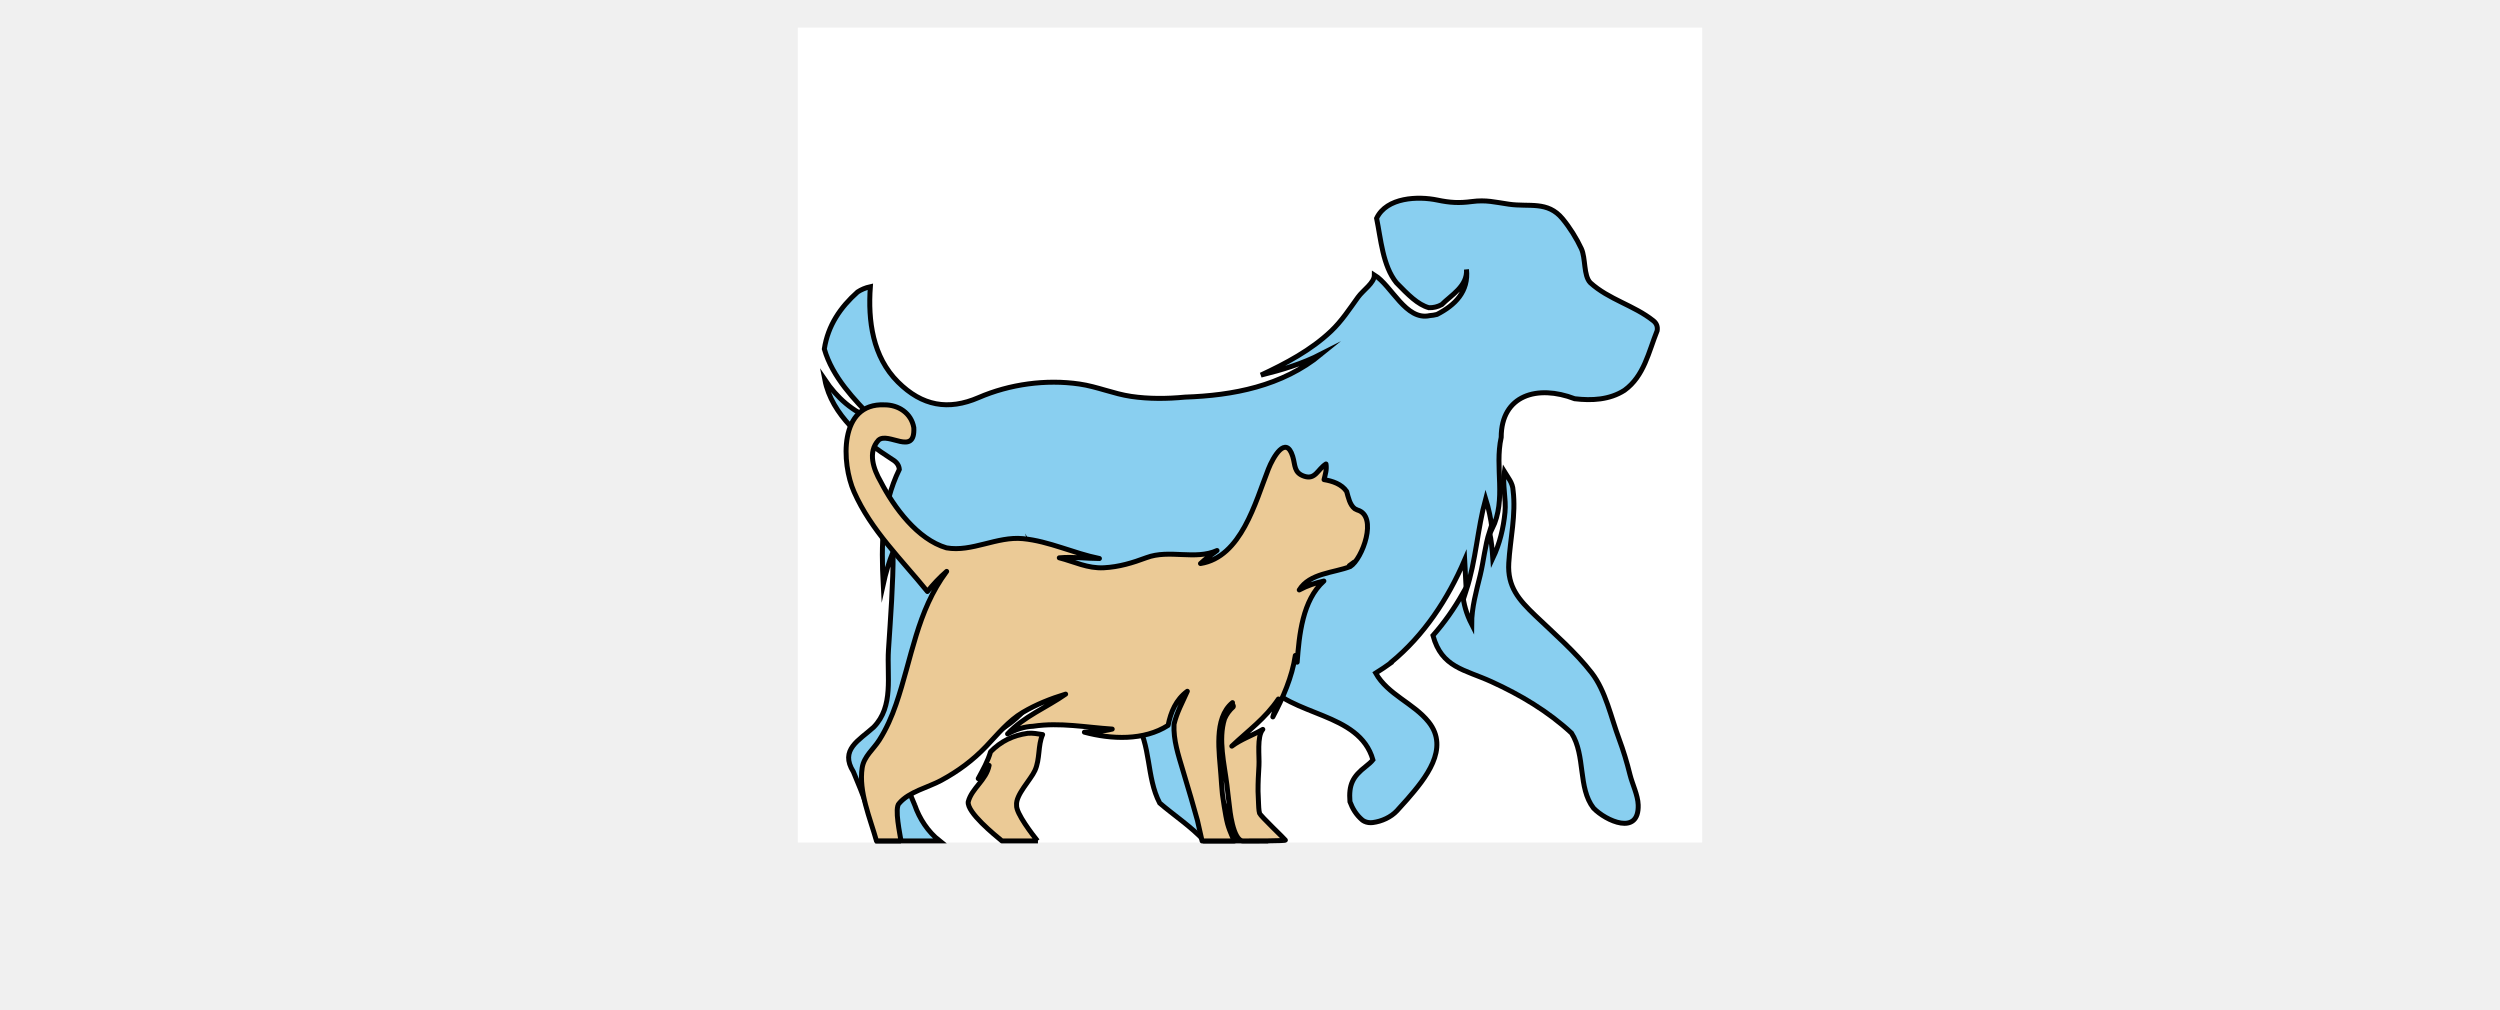
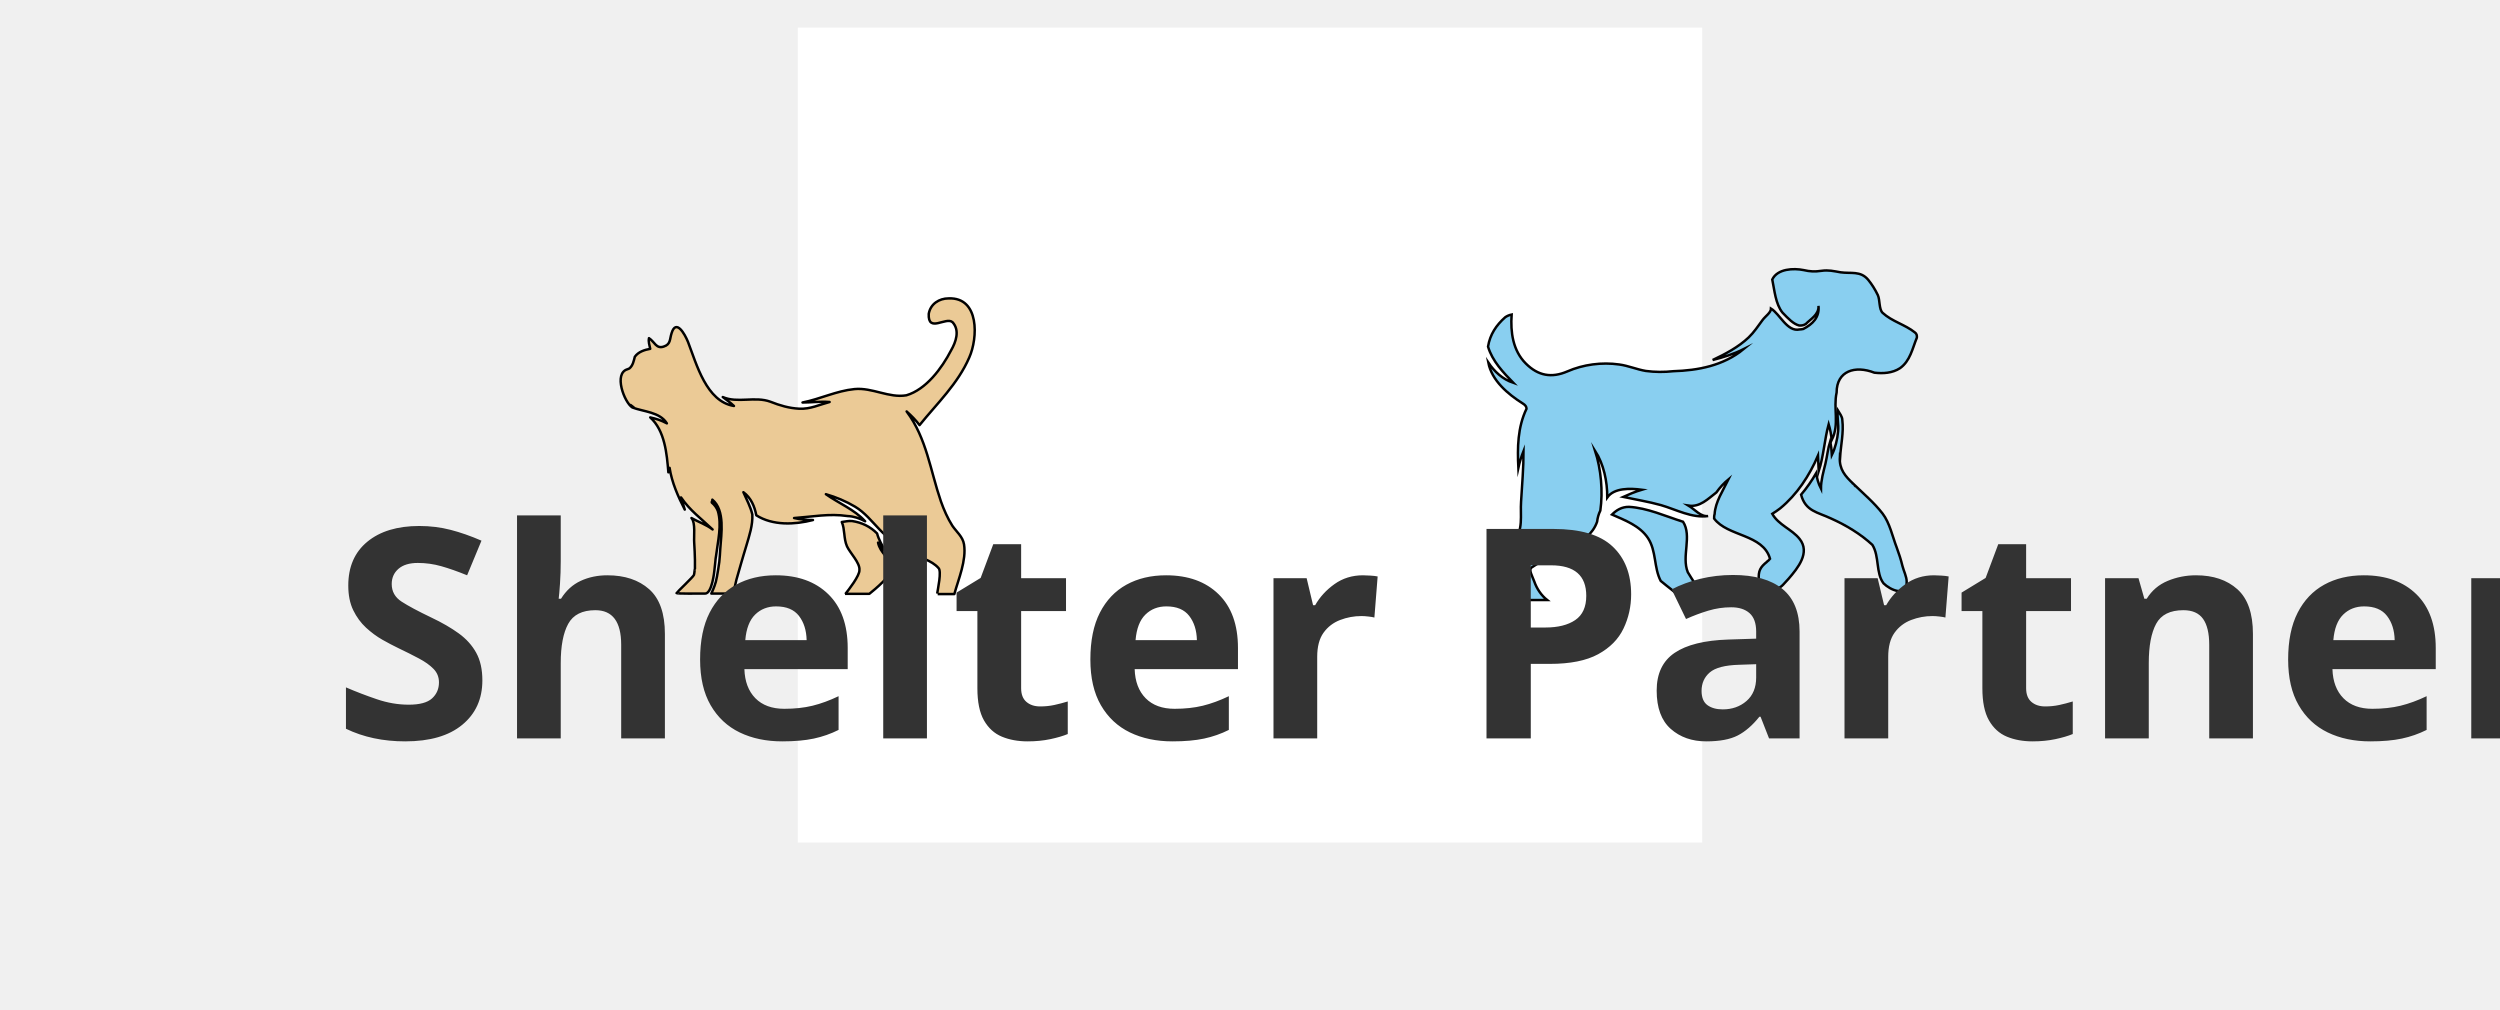
- <svg xmlns="http://www.w3.org/2000/svg" version="1.1" id="_x2014_ÎÓÈ_x5F_1" x="0px" y="0px" width="1006.23px" height="406.19px" viewBox="0 0 1006.23 406.19" style="enable-background:new 0 0 1006.23 406.19;" xml:space="preserve">
-   <style type="text/css">
- 	.st0{fill:#FFFFFF;}
- 	.st1{fill:#89CFF0;stroke:#030202;stroke-width:2;stroke-miterlimit:10;}
- 	.st2{fill:#EBCA96;stroke:#000000;stroke-width:2;stroke-linejoin:round;stroke-miterlimit:10;}
- </style>
-   <rect x="321.11" y="11.1" class="st0" width="364" height="328" />
+ <svg xmlns="http://www.w3.org/2000/svg" id="_x2014_ÎÓÈ_x5F_1" version="1.1" viewBox="0 0 1006.2 406.2">
+   <defs>
+     <style>
+       .st0 {
+         fill: #333;
+         font-family: Noteworthy-Bold, Noteworthy;
+         font-size: 118.1px;
+         font-weight: 700;
+       }
+ 
+       .st1 {
+         fill: #ebca96;
+         stroke: #000;
+         stroke-linejoin: round;
+       }
+ 
+       .st2 {
+         fill: #fff;
+       }
+ 
+       .st3 {
+         fill: #89cff0;
+         stroke: #030202;
+         stroke-miterlimit: 10;
+       }
+     </style>
+   </defs>
+   <rect class="st2" x="321.1" y="11.1" width="364" height="328" />
  <g>
-     <path class="st1" d="M607.27,226.59c0.57-9.66,2.95-19.52,1.73-29.23c-0.11-2.96-2.08-5.2-3.52-7.57   c-0.85,5.22,0.79,10.92,0.27,16.37c-0.61,6.36-2.15,12.77-4.9,18.54c-0.23-3.57-0.61-7.18-1.34-10.71   c-1.82,5.66-2.33,11.71-3.74,17.53c-1.57,6.47-3.44,12.97-3.45,19.71c-2.14-4.21-3.18-8.03-3.62-12.28   c-3.42,6.01-7.37,11.67-11.94,16.83c3.47,12.96,12.75,13.68,23.53,18.59c11.61,5.29,22.79,11.91,32.24,20.69   c5.72,9.08,2.49,22.01,8.84,30.2c4.96,5.13,18.37,11.3,17.99-1.28c-0.12-3.96-2.36-8.37-3.31-12.2c-1.2-4.88-2.64-9.66-4.39-14.36   c-3.22-8.62-5.37-19.3-11.01-26.58c-6.51-8.41-15.13-15.84-22.77-23.15C611.32,241.4,606.69,236.21,607.27,226.59z M619.55,249.28   c-0.17-0.16-0.47-0.45-0.93-0.89C619,248.75,619.35,249.08,619.55,249.28z M616.81,246.65c0.16,0.15,0.38,0.36,0.61,0.58   C617.15,246.98,616.95,246.78,616.81,246.65z" />
-     <path class="st1" d="M499.01,329.86c3.7,2.4,6.4,4.98,7.35,5.81c0.47,0.77,1.42,0.54,2.54,2.79h-24.16   c-5.19-5.68-12.48-10.49-17.97-15.23c-5.51-10.53-3.29-23.3-9.99-33.52c-6.39-9.73-18-14.08-28.17-18.4   c3.53-3.48,7.56-6.08,13.31-6c14.4,0.73,28.71,7.45,42.39,11.58c7.15,11.18-1.37,27.06,3.72,39.43c0.96,1.6,4.19,6.96,4.91,7.81   c1.46,1.72,1.89,2.41,2.71,3.16c1.26,1.13,2.6,2.15,4.06,3.01" />
-     <g>
-       <path class="st1" d="M549.78,308.44c1.09-0.86,2.1-1.72,2.81-2.62c-5.52-19.4-33.17-17.32-43.66-31.5c-0.01,0-0.03,0-0.04,0    c0.07-1.13,0.16-2.28,0.3-3.43c0.49-9.57,6.45-17.98,10.93-27.15c-3.43,3.01-6.85,6.36-9.48,10.34    c-6.59,4.96-12.82,11.62-21.83,10.3c4.81,2.82,9.62,8.87,15.45,8.09c-0.01,0.06-0.01,0.11-0.02,0.17    c-12.75,1.68-24.94-5.1-36.91-8.48c-9.72-2.75-19.69-4.33-29.55-6.33c4.18-1.9,9.34-4.16,14.5-5.67    c-9.08-1.24-21.6-1.47-27.03,6.03c-0.02-12.66-2.68-25.89-9.5-36.61c4.59,14.72,6.2,31.62,4.01,46.91    c-1.28,2.75-2.12,5.71-2.49,8.74c-3.35,9.43-11.55,15.34-20.06,19.49c-11,5.36-21.15,9.59-31.41,16.61    c-1.86,1.91,0.53,6.04,2.35,10.63c0.05,0.13,0.04,0.11,0.01,0.01c1.91,5.57,5.35,10.82,10.03,14.5h-4.56h-20.59    c-2.35-9.84-5.61-18.5-9.55-27.8c-5.63-8.97,2.31-12.67,8.15-17.99c8.19-8.39,5.29-20.62,5.96-31.08    c0.86-13.3,1.89-26.31,1.89-39.68c-1.71,4.38-3.02,8.77-4.01,13.26c-0.82-15.96-0.66-31.59,6.49-46.24    c-0.12-1.54-0.92-2.91-2.88-4.05c-11.41-7.25-24.35-17.83-27.1-32.04c4.82,7.15,11.14,12.93,19.64,15.99    c-7.81-8.01-16.58-17.01-19.85-28.37c1.47-9.51,6.45-16.76,13.39-22.95c1.45-0.95,3.13-1.69,5.14-2.13    c-1.01,13.74,0.94,28.24,11.13,38.38c9.73,9.67,20.22,11.54,32.45,6.25c12.53-5.42,27.1-7.41,40.58-5.45    c7.1,1.03,13.71,3.94,20.81,4.98c7.15,1.05,14.47,0.98,21.65,0.29c19.22-0.66,39.04-4.33,54.95-17.38    c-7.74,3.97-15.96,6.45-24.36,8.51c9.93-4.63,20.14-10.03,28.21-17.68c4.28-4.06,7.39-8.85,10.82-13.62c2.16-3,6.63-5.76,6.63-9    c7.02,4.32,12.63,18.52,22.29,16.36c0.96-0.07,1.92-0.22,2.89-0.47c7.28-3.73,12.85-9.23,11.89-18.12    c0.5,6.8-6.37,10.48-9.95,14.15c-1.62,0.9-3.35,1.32-5.19,1.26c-4.5-1.26-8.37-5.23-13.08-10.06c-5.49-6.85-6.24-17.52-7.96-25.93    c4.04-8.52,16.76-8.95,24.43-7.34c5.15,1.08,8.76,1.28,13.93,0.6c5.73-0.75,9.31,0.26,14.9,1.07c8.21,1.2,15.56-1.43,21.58,5.86    c2.89,3.49,5.66,7.92,7.57,12.03c1.79,3.86,0.83,10.85,3.61,13.71c7.44,6.78,17.56,9.08,25.35,15.29    c1.31,1.04,1.83,2.39,1.55,4.02c-3.45,8.57-5.23,18.23-13.13,23.98c-6.01,3.88-13.2,4.22-20.06,3.41    c-14.97-5.75-29.57-1.5-29.58,15.54c-2.74,12.35,2.27,24.78-3.64,36.9c-0.53-4.08-1.39-8.3-2.61-12.21    c-3.31,12.18-3.89,24.84-7.82,36.93c-0.22-4.09-0.44-8.17-0.64-12.26c-6.77,15.76-16.4,30.37-29.6,41.2l0.02,0.14    c-2.02,1.47-4.11,2.86-6.23,4.18c4.89,8.7,15.26,12.09,21.33,19.69c8.54,10.71-1.33,22.72-8.59,31.08l-4.18,4.64    c-2.38,2.57-6.12,4.29-9.7,4.75c-1.17,0.15-2.37,0.02-3.44-0.51c-0.93-0.46-1.05-0.82-0.78-0.48c-2.54-2.17-3.96-4.64-5-7.39    C542.81,315.79,544.43,312.6,549.78,308.44" />
-     </g>
+     <path class="st3" d="M740.6,184.1c.3-5,1.5-10,.9-15,0-1.5-1.1-2.7-1.8-3.9-.4,2.7.4,5.6.1,8.4-.3,3.3-1.1,6.6-2.5,9.5-.1-1.8-.3-3.7-.7-5.5-.9,2.9-1.2,6-1.9,9-.8,3.3-1.8,6.7-1.8,10.1-1.1-2.2-1.6-4.1-1.9-6.3-1.8,3.1-3.8,6-6.1,8.7,1.8,6.7,6.6,7,12.1,9.6,6,2.7,11.7,6.1,16.6,10.6,2.9,4.7,1.3,11.3,4.5,15.5,2.6,2.6,9.5,5.8,9.3-.7,0-2-1.2-4.3-1.7-6.3-.6-2.5-1.4-5-2.3-7.4-1.7-4.4-2.8-9.9-5.7-13.7-3.3-4.3-7.8-8.1-11.7-11.9-3.4-3.2-5.8-5.9-5.5-10.9ZM746.9,195.8c0,0-.2-.2-.5-.5.2.2.4.4.5.5ZM745.5,194.4c0,0,.2.2.3.3-.1-.1-.2-.2-.3-.3Z" />
+     <path class="st3" d="M684.9,237.2c1.9,1.2,3.3,2.6,3.8,3,.2.4.7.3,1.3,1.4h-12.4c-2.7-2.9-6.4-5.4-9.2-7.8-2.8-5.4-1.7-12-5.1-17.2-3.3-5-9.3-7.2-14.5-9.5,1.8-1.8,3.9-3.1,6.8-3.1,7.4.4,14.8,3.8,21.8,6,3.7,5.8-.7,13.9,1.9,20.3.5.8,2.2,3.6,2.5,4,.8.9,1,1.2,1.4,1.6.6.6,1.3,1.1,2.1,1.5" />
+     <path class="st3" d="M711,226.2c.6-.4,1.1-.9,1.4-1.3-2.8-10-17.1-8.9-22.5-16.2h0c0-.6,0-1.2.2-1.8.3-4.9,3.3-9.3,5.6-14-1.8,1.5-3.5,3.3-4.9,5.3-3.4,2.6-6.6,6-11.2,5.3,2.5,1.5,4.9,4.6,7.9,4.2,0,0,0,0,0,0-6.6.9-12.8-2.6-19-4.4-5-1.4-10.1-2.2-15.2-3.3,2.2-1,4.8-2.1,7.5-2.9-4.7-.6-11.1-.8-13.9,3.1,0-6.5-1.4-13.3-4.9-18.8,2.4,7.6,3.2,16.3,2.1,24.1-.7,1.4-1.1,2.9-1.3,4.5-1.7,4.9-5.9,7.9-10.3,10-5.7,2.8-10.9,4.9-16.2,8.5-1,1,.3,3.1,1.2,5.5,0,0,0,0,0,0,1,2.9,2.8,5.6,5.2,7.5h-12.9c-1.2-5.1-2.9-9.5-4.9-14.3-2.9-4.6,1.2-6.5,4.2-9.3,4.2-4.3,2.7-10.6,3.1-16,.4-6.8,1-13.5,1-20.4-.9,2.3-1.6,4.5-2.1,6.8-.4-8.2-.3-16.3,3.3-23.8,0-.8-.5-1.5-1.5-2.1-5.9-3.7-12.5-9.2-13.9-16.5,2.5,3.7,5.7,6.7,10.1,8.2-4-4.1-8.5-8.8-10.2-14.6.8-4.9,3.3-8.6,6.9-11.8.7-.5,1.6-.9,2.6-1.1-.5,7.1.5,14.5,5.7,19.7,5,5,10.4,5.9,16.7,3.2,6.4-2.8,13.9-3.8,20.9-2.8,3.7.5,7.1,2,10.7,2.6,3.7.5,7.4.5,11.1.1,9.9-.3,20.1-2.2,28.3-8.9-4,2-8.2,3.3-12.5,4.4,5.1-2.4,10.4-5.2,14.5-9.1,2.2-2.1,3.8-4.6,5.6-7,1.1-1.5,3.4-3,3.4-4.6,3.6,2.2,6.5,9.5,11.5,8.4.5,0,1-.1,1.5-.2,3.7-1.9,6.6-4.7,6.1-9.3.3,3.5-3.3,5.4-5.1,7.3-.8.5-1.7.7-2.7.6-2.3-.6-4.3-2.7-6.7-5.2-2.8-3.5-3.2-9-4.1-13.3,2.1-4.4,8.6-4.6,12.6-3.8,2.6.6,4.5.7,7.2.3,2.9-.4,4.8.1,7.7.6,4.2.6,8-.7,11.1,3,1.5,1.8,2.9,4.1,3.9,6.2.9,2,.4,5.6,1.9,7.1,3.8,3.5,9,4.7,13,7.9.7.5.9,1.2.8,2.1-1.8,4.4-2.7,9.4-6.8,12.3-3.1,2-6.8,2.2-10.3,1.8-7.7-3-15.2-.8-15.2,8-1.4,6.4,1.2,12.7-1.9,19-.3-2.1-.7-4.3-1.3-6.3-1.7,6.3-2,12.8-4,19-.1-2.1-.2-4.2-.3-6.3-3.5,8.1-8.4,15.6-15.2,21.2h0c-1,.8-2.1,1.5-3.2,2.2,2.5,4.5,7.9,6.2,11,10.1,4.4,5.5-.7,11.7-4.4,16l-2.2,2.4c-1.2,1.3-3.1,2.2-5,2.4-.6,0-1.2,0-1.8-.3-.5-.2-.5-.4-.4-.2-1.3-1.1-2-2.4-2.6-3.8-.3-3.6.6-5.2,3.3-7.3" />
  </g>
  <g>
-     <path class="st2" d="M417.59,338.46c-1.85-2.32-8.7-11.12-8.42-14.35c-0.45-4.14,5.64-10.18,7.37-13.97   c2.12-4.65,1.15-10.13,3.11-14.48c-2.01-0.29-3.93-0.7-5.98-0.52c-5.97,0.84-10.79,3.2-14.97,7.43c-1.09,3.8-3.08,7.29-4.97,10.81   c1.62-1.64,3.1-3.4,4.38-5.31c-1.17,6-6.96,9.12-8.4,14.64c-0.59,4.26,10.69,13.38,13.57,15.76h14.49" />
-     <path class="st2" d="M362.64,338.46h-9.86c-2.55-9.13-7.26-19.85-5.75-29.49c0.72-4.56,4.49-7.34,6.88-11.1   c2.85-4.48,5.01-9.41,6.74-14.43c6.37-18.49,8.38-37.37,20.37-53.46c-2.87,2.5-5.42,5.22-7.74,8.1   c-10.45-12.92-22.65-24.56-29.52-40.09c-5.1-11.51-6.17-35.89,12.25-35.04c5.57-0.02,10.77,3.29,11.79,9.17   c0.62,11.69-10.36,1.48-14.21,5.04c-4.48,4.88-1.96,11.77,0.85,16.64c5.44,10.55,14.84,23.27,26.51,26.71   c10.28,1.79,20.24-4.72,30.77-3.71c10.58,1.02,20.39,5.91,30.79,7.99c-5.37,0-10.66-0.76-16.15-0.27c6.22,1.6,11.35,4.34,17.94,4   c6.07-0.31,11.51-1.96,17.18-4.08c9.14-3.42,19.68,1.1,28.37-2.86c-2.22,1.72-4.61,3.27-6.66,5.24   c16.42-2.62,22.07-24.7,27.32-38.02c1.88-4.77,7.06-13.86,9.79-5.12c1.11,3.56,0.38,6.63,4.72,8.03c4.45,1.43,5.29-2.78,8.68-4.96   c0.37,2.27-0.27,4.07-0.78,6.3c3.35,0.56,7.09,1.76,9.11,4.78c0.65,2.33,1.24,5.38,3.24,6.92c0.34,0.16,0.68,0.33,1.03,0.51   c8.5,2.38,1.98,19.81-2.84,22.77c-6.54,2.56-16.38,2.63-20.52,9.42c3.18-1.73,6.49-2.81,9.91-3.59   c-8.63,7.77-9.94,21.67-10.75,32.66l-0.75-2.7c-1.3,8.76-4.96,17-9.04,24.73c0.74-2.4,1.49-4.8,2.23-7.2   c-5.3,7.88-11.96,12.55-18.74,18.97c3.88-2.91,8.47-4.36,12.47-6.75c-2.46,2.84-1.32,10.89-1.55,14.6   c-0.21,3.43-0.39,6.87-0.37,10.3l0.21,5.15c0,0,0.07,2.74,0.41,3.75c0.34,1,10.17,10.38,10.39,10.75   c0.22,0.38-12.78,0.35-17.03,0.35c-4.17,0-5.44-13.49-5.44-13.49l-0.65-5.39c-0.13-1.19-0.26-2.37-0.4-3.53   c-1.04-8.51-3.58-18.38-0.98-26.71c0.79-1.86,1.99-3.5,3.49-4.83c0.28-0.57-0.56-1.15-0.28-1.72c-7.73,6.34-5.26,20.3-4.66,29.18   c0.17,2.51,0.35,5.15,0.62,7.82c0,0,1.16,8.51,2.07,11.81s2.72,6.87,2.72,6.87h-12.99l-1.87-8.25l-2.62-9.24   c-1.08-3.67-2.18-7.33-3.26-10.99c-1.78-5.99-3.86-12.15-3.54-18.49c1.05-4.62,3.4-8.88,5.35-13.28   c-4.58,3.35-6.67,8.37-7.74,13.72c-9.68,6.24-22.91,5.65-33.69,2.75c3.76-0.11,7.48-0.3,11.2-1.25   c-10.69-0.69-20.98-2.75-31.72-1.16l0.02,0.01c-3.79,0.16-7.08,1.27-10.42,3.1c6.5-7.04,15.64-10.6,23.37-16.02   c-6.01,1.83-11.83,4.14-17.28,7.36c-5.72,3.38-10.07,8.8-14.66,13.62c-5.41,5.68-11.32,10.04-18.17,13.75   c-5.24,2.84-12.88,4.52-16.86,9.19C359.84,325.05,362.36,336.17,362.64,338.46 M512.98,336.71 M545.04,226.24l-1.96,1.44   C543.78,227.28,544.44,226.8,545.04,226.24z" />
+     <path class="st1" d="M340.2,239.1c1.3-1.6,5.9-7.5,5.7-9.7.3-2.8-3.8-6.9-5-9.5-1.4-3.2-.8-6.9-2.1-9.8,1.4-.2,2.7-.5,4.1-.4,4,.6,7.3,2.2,10.1,5,.7,2.6,2.1,4.9,3.4,7.3-1.1-1.1-2.1-2.3-3-3.6.8,4.1,4.7,6.2,5.7,9.9.4,2.9-7.2,9.1-9.2,10.7h-9.8" />
+     <path class="st1" d="M377.4,239.1h6.7c1.7-6.2,4.9-13.5,3.9-20-.5-3.1-3-5-4.7-7.5-1.9-3-3.4-6.4-4.6-9.8-4.3-12.5-5.7-25.3-13.8-36.2,1.9,1.7,3.7,3.5,5.2,5.5,7.1-8.8,15.4-16.6,20-27.2,3.5-7.8,4.2-24.3-8.3-23.8-3.8,0-7.3,2.2-8,6.2-.4,7.9,7,1,9.6,3.4,3,3.3,1.3,8-.6,11.3-3.7,7.2-10.1,15.8-18,18.1-7,1.2-13.7-3.2-20.9-2.5-7.2.7-13.8,4-20.9,5.4,3.6,0,7.2-.5,10.9-.2-4.2,1.1-7.7,2.9-12.2,2.7-4.1-.2-7.8-1.3-11.6-2.8-6.2-2.3-13.3.7-19.2-1.9,1.5,1.2,3.1,2.2,4.5,3.6-11.1-1.8-15-16.7-18.5-25.8-1.3-3.2-4.8-9.4-6.6-3.5-.8,2.4-.3,4.5-3.2,5.4-3,1-3.6-1.9-5.9-3.4-.3,1.5.2,2.8.5,4.3-2.3.4-4.8,1.2-6.2,3.2-.4,1.6-.8,3.6-2.2,4.7-.2.1-.5.2-.7.3-5.8,1.6-1.3,13.4,1.9,15.4,4.4,1.7,11.1,1.8,13.9,6.4-2.2-1.2-4.4-1.9-6.7-2.4,5.9,5.3,6.7,14.7,7.3,22.1l.5-1.8c.9,5.9,3.4,11.5,6.1,16.8-.5-1.6-1-3.3-1.5-4.9,3.6,5.3,8.1,8.5,12.7,12.9-2.6-2-5.7-3-8.5-4.6,1.7,1.9.9,7.4,1.1,9.9.1,2.3.3,4.7.3,7v3.5c-.1,0-.2,1.9-.4,2.5-.2.7-6.9,7-7,7.3-.1.3,8.7.2,11.5.2s3.7-9.1,3.7-9.1l.4-3.7c0-.8.2-1.6.3-2.4.7-5.8,2.4-12.5.7-18.1-.5-1.3-1.3-2.4-2.4-3.3-.2-.4.4-.8.2-1.2,5.2,4.3,3.6,13.8,3.2,19.8-.1,1.7-.2,3.5-.4,5.3,0,0-.8,5.8-1.4,8s-1.8,4.7-1.8,4.7h8.8l1.3-5.6,1.8-6.3c.7-2.5,1.5-5,2.2-7.4,1.2-4.1,2.6-8.2,2.4-12.5-.7-3.1-2.3-6-3.6-9,3.1,2.3,4.5,5.7,5.2,9.3,6.6,4.2,15.5,3.8,22.8,1.9-2.5,0-5.1-.2-7.6-.8,7.2-.5,14.2-1.9,21.5-.8h0c2.6.1,4.8.9,7.1,2.1-4.4-4.8-10.6-7.2-15.8-10.9,4.1,1.2,8,2.8,11.7,5,3.9,2.3,6.8,6,9.9,9.2,3.7,3.9,7.7,6.8,12.3,9.3,3.6,1.9,8.7,3.1,11.4,6.2,1.4,1.2-.3,8.7-.5,10.3M253.8,163l1.3,1c-.5-.3-.9-.6-1.3-1Z" />
  </g>
+   <text class="st0" transform="translate(133.8 297.2)">
+     <tspan x="0" y="0">Shelter Partner</tspan>
+   </text>
</svg>
